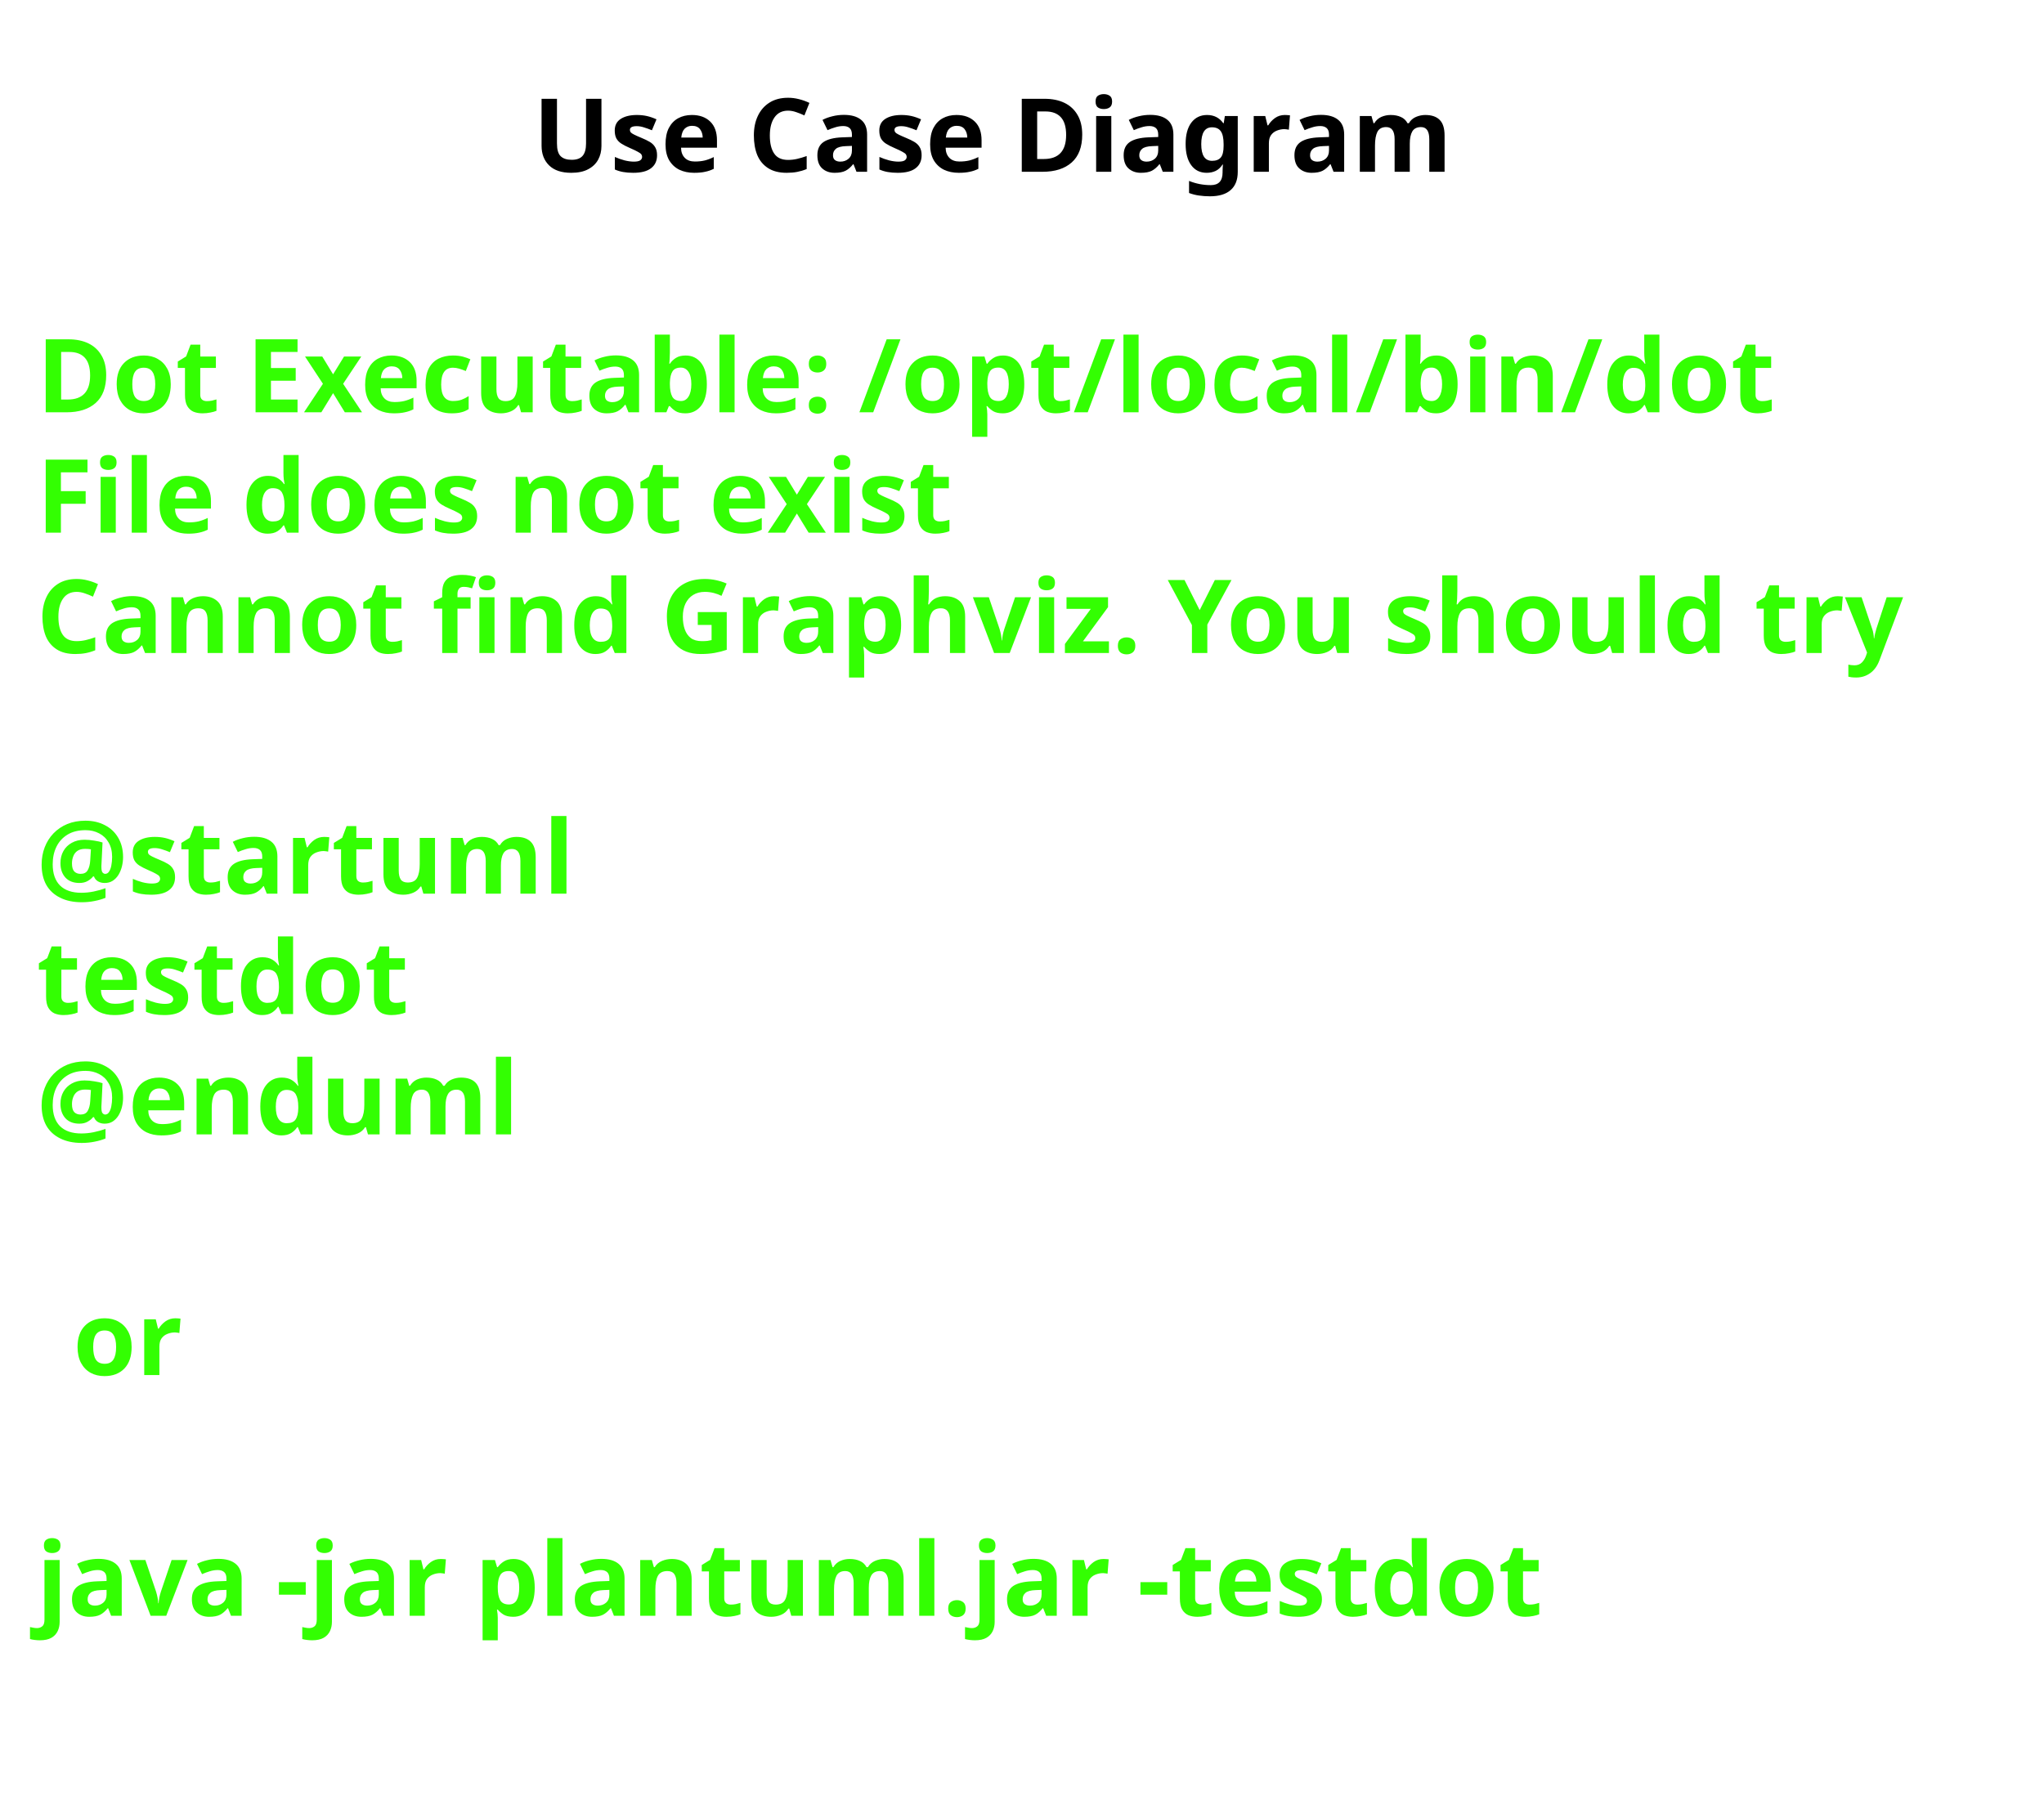
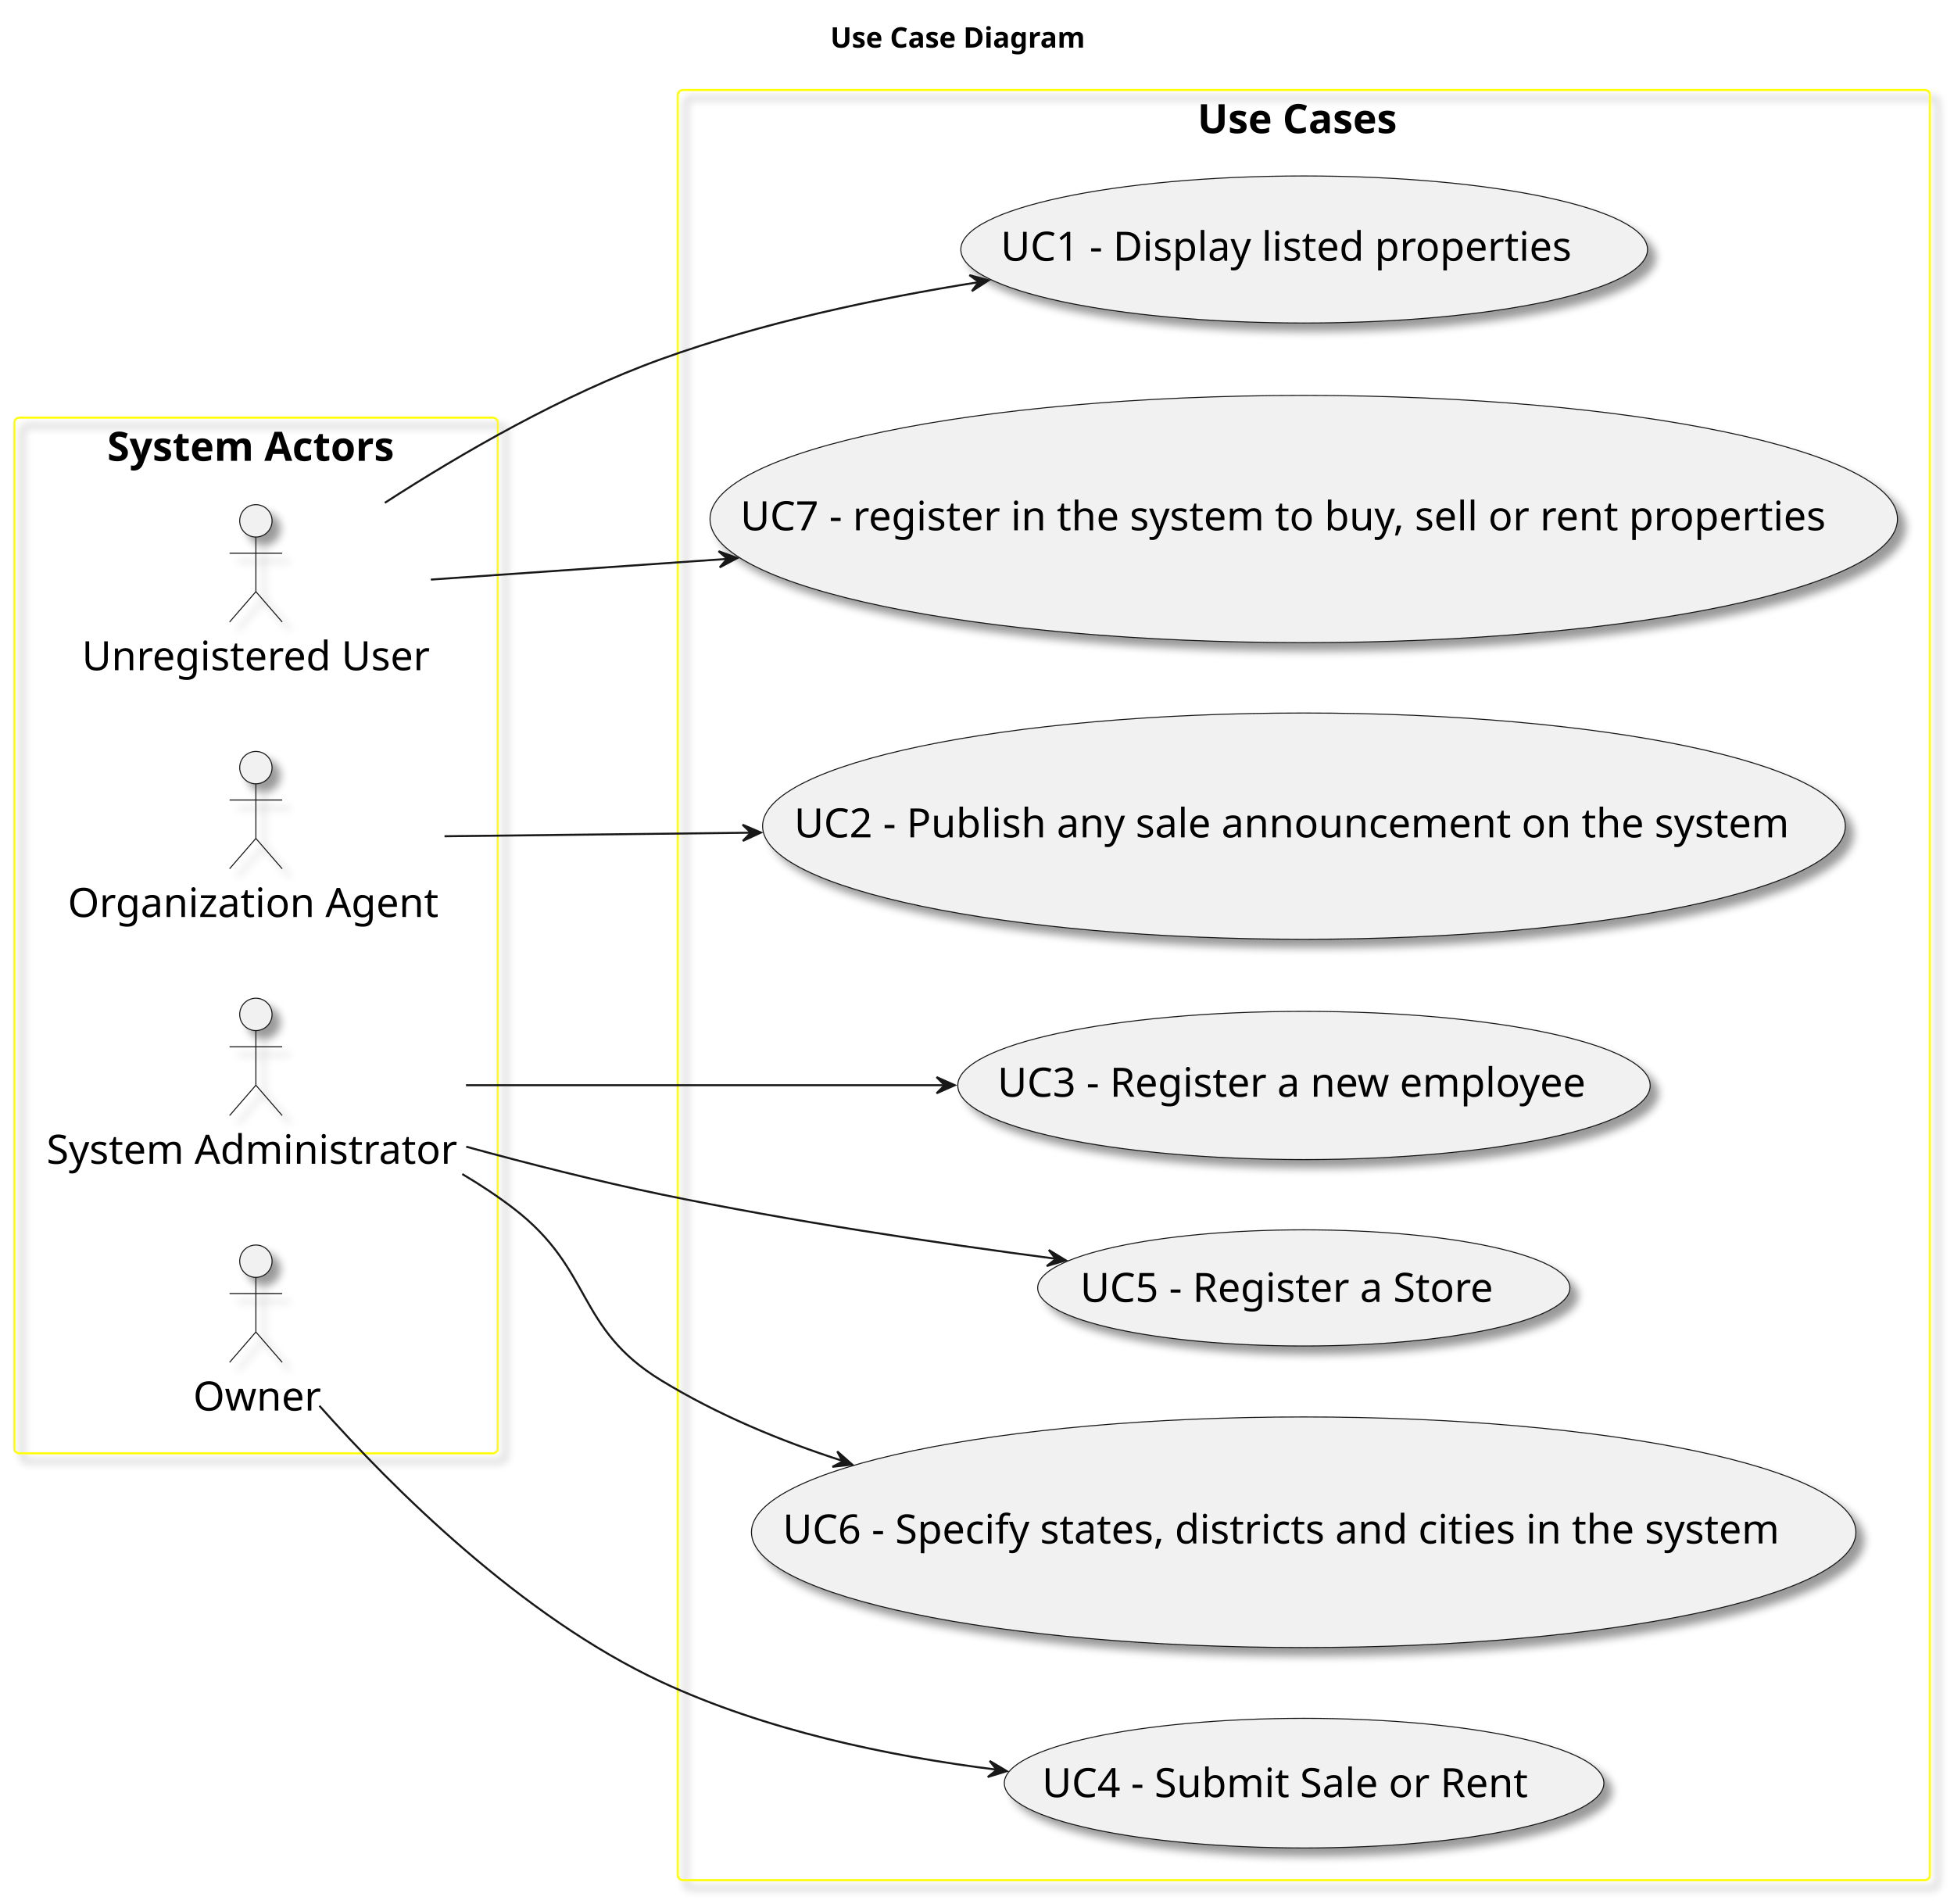
- <svg xmlns="http://www.w3.org/2000/svg" contentStyleType="text/css" height="246px" preserveAspectRatio="none" style="width:280px;height:246px;background:#FFFFFF;" version="1.1" viewBox="0 0 280 246" width="280px" zoomAndPan="magnify">
-   <defs />
+ <svg xmlns="http://www.w3.org/2000/svg" contentStyleType="text/css" height="941px" preserveAspectRatio="none" style="width:966px;height:941px;background:#FFFFFF;" version="1.1" viewBox="0 0 966 941" width="966px" zoomAndPan="magnify">
+   <defs>
+     <filter height="300%" id="f12frhs8ad9p3e" width="300%" x="-1" y="-1">
+       <feGaussianBlur result="blurOut" stdDeviation="2.0" />
+       <feColorMatrix in="blurOut" result="blurOut2" type="matrix" values="0 0 0 0 0 0 0 0 0 0 0 0 0 0 0 0 0 0 .4 0" />
+       <feOffset dx="4.0" dy="4.0" in="blurOut2" result="blurOut3" />
+       <feBlend in="SourceGraphic" in2="blurOut3" mode="normal" />
+     </filter>
+   </defs>
  <g>
-     <text fill="#000000" font-family="sans-serif" font-size="14" font-weight="bold" lengthAdjust="spacing" textLength="131" x="73" y="23.535">Use Case Diagram</text>
-     <text fill="#33FF02" font-family="sans-serif" font-size="14" font-weight="bold" lengthAdjust="spacing" textLength="252" x="5" y="56.488">Dot Executable: /opt/local/bin/dot</text>
-     <text fill="#33FF02" font-family="sans-serif" font-size="14" font-weight="bold" lengthAdjust="spacing" textLength="134" x="5" y="72.977">File does not exist</text>
-     <text fill="#33FF02" font-family="sans-serif" font-size="14" font-weight="bold" lengthAdjust="spacing" textLength="268" x="5" y="89.465">Cannot find Graphviz. You should try</text>
-     <text fill="#33FF02" font-family="sans-serif" font-size="14" font-weight="bold" lengthAdjust="spacing" textLength="5" x="5" y="105.953"> </text>
-     <text fill="#33FF02" font-family="sans-serif" font-size="14" font-weight="bold" lengthAdjust="spacing" textLength="74" x="5" y="122.441">@startuml</text>
-     <text fill="#33FF02" font-family="sans-serif" font-size="14" font-weight="bold" lengthAdjust="spacing" textLength="52" x="5" y="138.93">testdot</text>
-     <text fill="#33FF02" font-family="sans-serif" font-size="14" font-weight="bold" lengthAdjust="spacing" textLength="66" x="5" y="155.418">@enduml</text>
-     <text fill="#33FF02" font-family="sans-serif" font-size="14" font-weight="bold" lengthAdjust="spacing" textLength="5" x="5" y="171.906"> </text>
-     <text fill="#33FF02" font-family="sans-serif" font-size="14" font-weight="bold" lengthAdjust="spacing" textLength="15" x="10" y="188.394">or</text>
-     <text fill="#33FF02" font-family="sans-serif" font-size="14" font-weight="bold" lengthAdjust="spacing" textLength="5" x="5" y="204.883"> </text>
-     <text fill="#33FF02" font-family="sans-serif" font-size="14" font-weight="bold" lengthAdjust="spacing" textLength="220" x="5" y="221.371">java -jar plantuml.jar -testdot</text>
-     <text fill="#33FF02" font-family="sans-serif" font-size="14" font-weight="bold" lengthAdjust="spacing" textLength="5" x="5" y="237.859"> </text>
+     <text fill="#000000" font-family="sans-serif" font-size="14" font-weight="bold" lengthAdjust="spacing" textLength="131" x="410.5" y="23.535">Use Case Diagram</text>
+     <g id="cluster_actors">
+       <rect fill="none" filter="url(#f12frhs8ad9p3e)" height="512" rx="2.5" ry="2.5" style="stroke:#FFFF00;stroke-width:1.0;" width="239" x="7" y="206.488" />
+       <text fill="#000000" font-family="sans-serif" font-size="20" font-weight="bold" lengthAdjust="spacing" textLength="147" x="53" y="227.824">System Actors</text>
+     </g>
+     <g id="cluster_usecases">
+       <rect fill="none" filter="url(#f12frhs8ad9p3e)" height="885" rx="2.5" ry="2.5" style="stroke:#FFFF00;stroke-width:1.0;" width="619" x="335" y="44.488" />
+       <text fill="#000000" font-family="sans-serif" font-size="20" font-weight="bold" lengthAdjust="spacing" textLength="105" x="592" y="65.824">Use Cases</text>
+     </g>
+     <g id="elem_Unregistered User">
+       <ellipse cx="126.5" cy="257.488" fill="#F1F1F1" filter="url(#f12frhs8ad9p3e)" rx="8" ry="8" style="stroke:#181818;stroke-width:0.5;" />
+       <path d="M126.5,265.488 L126.5,292.488 M113.5,273.488 L139.5,273.488 M126.5,292.488 L113.5,307.488 M126.5,292.488 L139.5,307.488 " fill="none" filter="url(#f12frhs8ad9p3e)" style="stroke:#181818;stroke-width:0.5;" />
+       <text fill="#000000" font-family="sans-serif" font-size="20" lengthAdjust="spacing" textLength="172" x="40.5" y="331.324">Unregistered User</text>
+     </g>
+     <g id="elem_Organization Agent">
+       <ellipse cx="126.5" cy="379.488" fill="#F1F1F1" filter="url(#f12frhs8ad9p3e)" rx="8" ry="8" style="stroke:#181818;stroke-width:0.5;" />
+       <path d="M126.5,387.488 L126.5,414.488 M113.5,395.488 L139.5,395.488 M126.5,414.488 L113.5,429.488 M126.5,414.488 L139.5,429.488 " fill="none" filter="url(#f12frhs8ad9p3e)" style="stroke:#181818;stroke-width:0.5;" />
+       <text fill="#000000" font-family="sans-serif" font-size="20" lengthAdjust="spacing" textLength="186" x="33.5" y="453.324">Organization Agent</text>
+     </g>
+     <g id="elem_System Administrator">
+       <ellipse cx="126.5" cy="501.488" fill="#F1F1F1" filter="url(#f12frhs8ad9p3e)" rx="8" ry="8" style="stroke:#181818;stroke-width:0.5;" />
+       <path d="M126.5,509.488 L126.5,536.488 M113.5,517.488 L139.5,517.488 M126.5,536.488 L113.5,551.488 M126.5,536.488 L139.5,551.488 " fill="none" filter="url(#f12frhs8ad9p3e)" style="stroke:#181818;stroke-width:0.5;" />
+       <text fill="#000000" font-family="sans-serif" font-size="20" lengthAdjust="spacing" textLength="207" x="23" y="575.324">System Administrator</text>
+     </g>
+     <g id="elem_Owner">
+       <ellipse cx="126.5" cy="623.488" fill="#F1F1F1" filter="url(#f12frhs8ad9p3e)" rx="8" ry="8" style="stroke:#181818;stroke-width:0.5;" />
+       <path d="M126.5,631.488 L126.5,658.488 M113.5,639.488 L139.5,639.488 M126.5,658.488 L113.5,673.488 M126.5,658.488 L139.5,673.488 " fill="none" filter="url(#f12frhs8ad9p3e)" style="stroke:#181818;stroke-width:0.5;" />
+       <text fill="#000000" font-family="sans-serif" font-size="20" lengthAdjust="spacing" textLength="62" x="95.5" y="697.324">Owner</text>
+     </g>
+     <g id="elem_UC1">
+       <ellipse cx="644.744" cy="123.337" fill="#F1F1F1" filter="url(#f12frhs8ad9p3e)" rx="169.744" ry="36.349" style="stroke:#181818;stroke-width:0.5;" />
+       <text fill="#000000" font-family="sans-serif" font-size="20" lengthAdjust="spacing" textLength="300" x="494.744" y="128.896">UC1 - Display listed properties</text>
+     </g>
+     <g id="elem_UC2">
+       <ellipse cx="644.635" cy="408.415" fill="#F1F1F1" filter="url(#f12frhs8ad9p3e)" rx="267.635" ry="55.927" style="stroke:#181818;stroke-width:0.5;" />
+       <text fill="#000000" font-family="sans-serif" font-size="20" lengthAdjust="spacing" textLength="504" x="392.635" y="413.974">UC2 - Publish any sale announcement on the system</text>
+     </g>
+     <g id="elem_UC3">
+       <ellipse cx="644.648" cy="536.618" fill="#F1F1F1" filter="url(#f12frhs8ad9p3e)" rx="171.148" ry="36.63" style="stroke:#181818;stroke-width:0.5;" />
+       <text fill="#000000" font-family="sans-serif" font-size="20" lengthAdjust="spacing" textLength="303" x="493.148" y="542.177">UC3 - Register a new employee</text>
+     </g>
+     <g id="elem_UC4">
+       <ellipse cx="644.705" cy="881.529" fill="#F1F1F1" filter="url(#f12frhs8ad9p3e)" rx="148.205" ry="32.041" style="stroke:#181818;stroke-width:0.5;" />
+       <text fill="#000000" font-family="sans-serif" font-size="20" lengthAdjust="spacing" textLength="253" x="515.205" y="888.447">UC4 - Submit Sale or Rent</text>
+     </g>
+     <g id="elem_UC5">
+       <ellipse cx="644.548" cy="636.698" fill="#F1F1F1" filter="url(#f12frhs8ad9p3e)" rx="131.548" ry="28.71" style="stroke:#181818;stroke-width:0.5;" />
+       <text fill="#000000" font-family="sans-serif" font-size="20" lengthAdjust="spacing" textLength="215" x="534.048" y="643.616">UC5 - Register a Store</text>
+     </g>
+     <g id="elem_UC6">
+       <ellipse cx="644.5" cy="757.488" fill="#F1F1F1" filter="url(#f12frhs8ad9p3e)" rx="273" ry="57" style="stroke:#181818;stroke-width:0.5;" />
+       <text fill="#000000" font-family="sans-serif" font-size="20" lengthAdjust="spacing" textLength="515" x="387" y="763.047">UC6 - Specify states, districts and cities in the system</text>
+     </g>
+     <g id="elem_UC7">
+       <ellipse cx="644.53" cy="256.594" fill="#F1F1F1" filter="url(#f12frhs8ad9p3e)" rx="293.53" ry="61.106" style="stroke:#181818;stroke-width:0.5;" />
+       <text fill="#000000" font-family="sans-serif" font-size="20" lengthAdjust="spacing" textLength="557" x="366.03" y="262.153">UC7 - register in the system to buy, sell or rent properties</text>
+     </g>
+     <g id="link_Unregistered User_UC1">
+       <path d="M190.26,248.578 C228.21,224.038 278.48,194.978 327,177.488 C376.61,159.608 432.78,147.568 483.88,139.488 " fill="none" id="Unregistered User-to-UC1" style="stroke:#181818;stroke-width:1.0;" />
+       <polygon fill="#181818" points="488.76,138.578,479.251,136.014,483.82,139.349,480.485,143.918,488.76,138.578" style="stroke:#181818;stroke-width:1.0;" />
+     </g>
+     <g id="link_Organization Agent_UC2">
+       <path d="M219.75,413.418 C262.82,412.918 316.58,412.288 371.2,411.658 " fill="none" id="Organization Agent-to-UC2" style="stroke:#181818;stroke-width:1.0;" />
+       <polygon fill="#181818" points="376.18,411.588,367.124,407.718,371.18,411.66,367.238,415.717,376.18,411.588" style="stroke:#181818;stroke-width:1.0;" />
+     </g>
+     <g id="link_System Administrator_UC3">
+       <path d="M230.37,536.488 C298.06,536.488 388.41,536.488 467.35,536.488 " fill="none" id="System Administrator-to-UC3" style="stroke:#181818;stroke-width:1.0;" />
+       <polygon fill="#181818" points="472.01,536.488,463.01,532.488,467.01,536.488,463.01,540.488,472.01,536.488" style="stroke:#181818;stroke-width:1.0;" />
+     </g>
+     <g id="link_Owner_UC4">
+       <path d="M157.9,694.968 C193.84,735.408 257.59,799.188 327,831.488 C378.22,855.318 438.6,868.118 492.83,874.878 " fill="none" id="Owner-to-UC4" style="stroke:#181818;stroke-width:1.0;" />
+       <polygon fill="#181818" points="497.73,875.588,489.274,870.539,492.766,874.989,488.316,878.481,497.73,875.588" style="stroke:#181818;stroke-width:1.0;" />
+     </g>
+     <g id="link_System Administrator_UC5">
+       <path d="M230.48,566.888 C261.33,575.318 295.38,583.938 327,590.488 C391,603.748 463.05,614.538 522.22,622.328 " fill="none" id="System Administrator-to-UC5" style="stroke:#181818;stroke-width:1.0;" />
+       <polygon fill="#181818" points="526.91,623.078,518.499,617.954,521.952,622.435,517.47,625.888,526.91,623.078" style="stroke:#181818;stroke-width:1.0;" />
+     </g>
+     <g id="link_System Administrator_UC6">
+       <path d="M228.53,580.408 C237.44,585.688 246.07,591.398 254,597.488 C293.48,627.828 284.47,656.588 327,682.488 C354.47,699.218 385.38,712.208 416.85,722.308 " fill="none" id="System Administrator-to-UC6" style="stroke:#181818;stroke-width:1.0;" />
+       <polygon fill="#181818" points="421.31,724.028,413.924,717.513,416.54,722.529,411.525,725.145,421.31,724.028" style="stroke:#181818;stroke-width:1.0;" />
+     </g>
+     <g id="link_Unregistered User_UC7">
+       <path d="M213,286.528 C254.17,283.648 306.16,280.028 359.65,276.288 " fill="none" id="Unregistered User-to-UC7" style="stroke:#181818;stroke-width:1.0;" />
+       <polygon fill="#181818" points="364.51,275.878,355.257,272.505,359.522,276.221,355.806,280.486,364.51,275.878" style="stroke:#181818;stroke-width:1.0;" />
+     </g>
  </g>
</svg>
